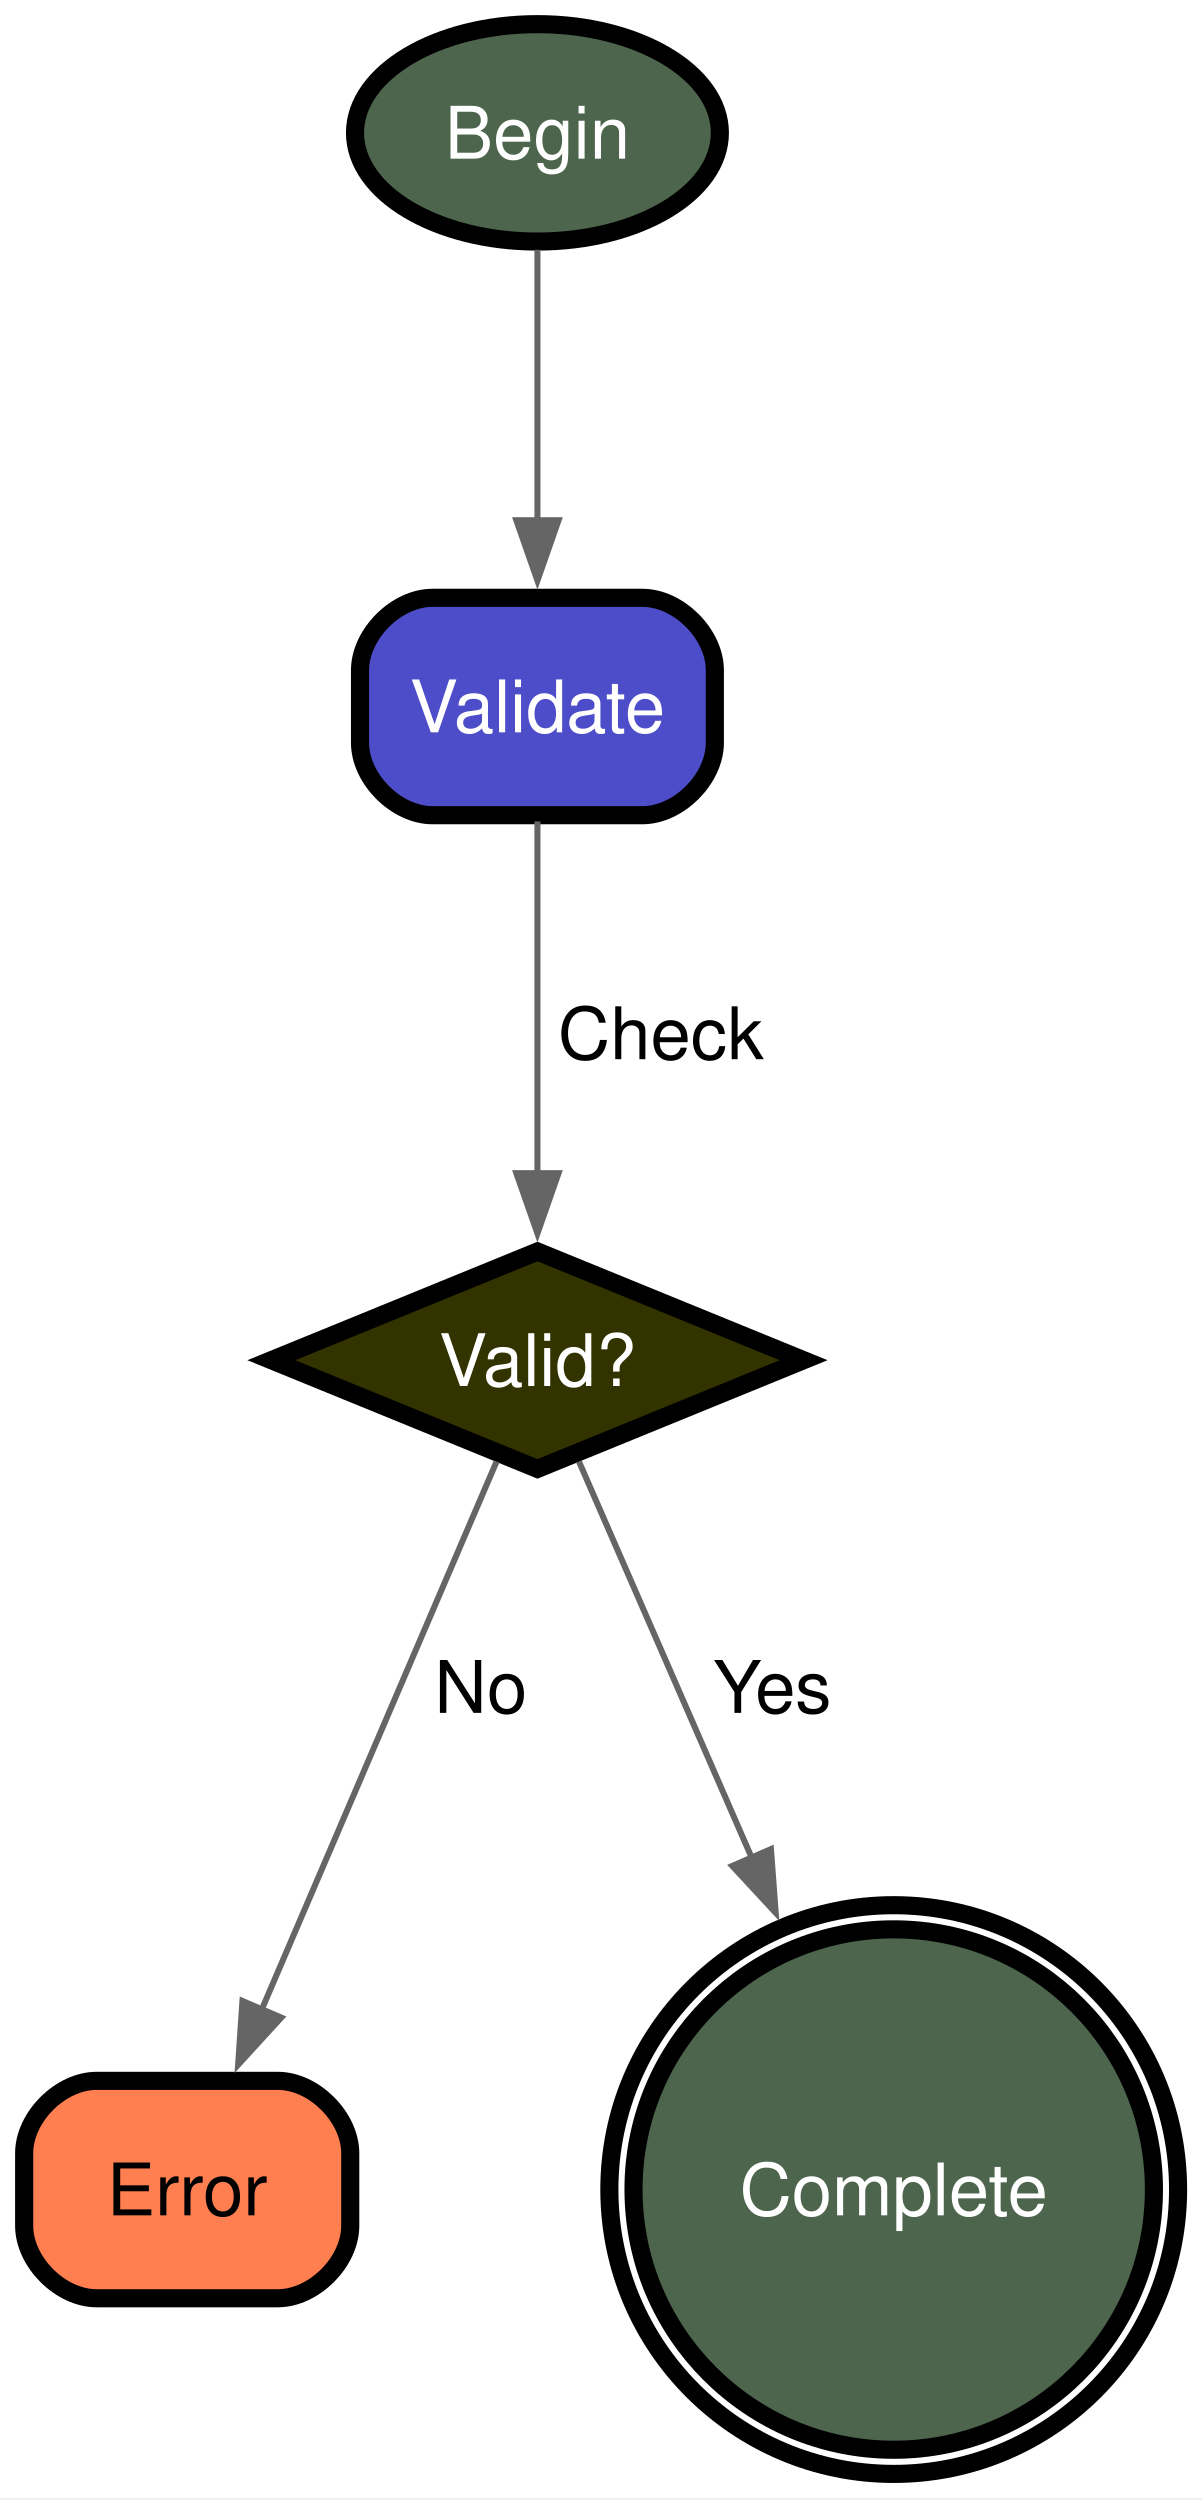
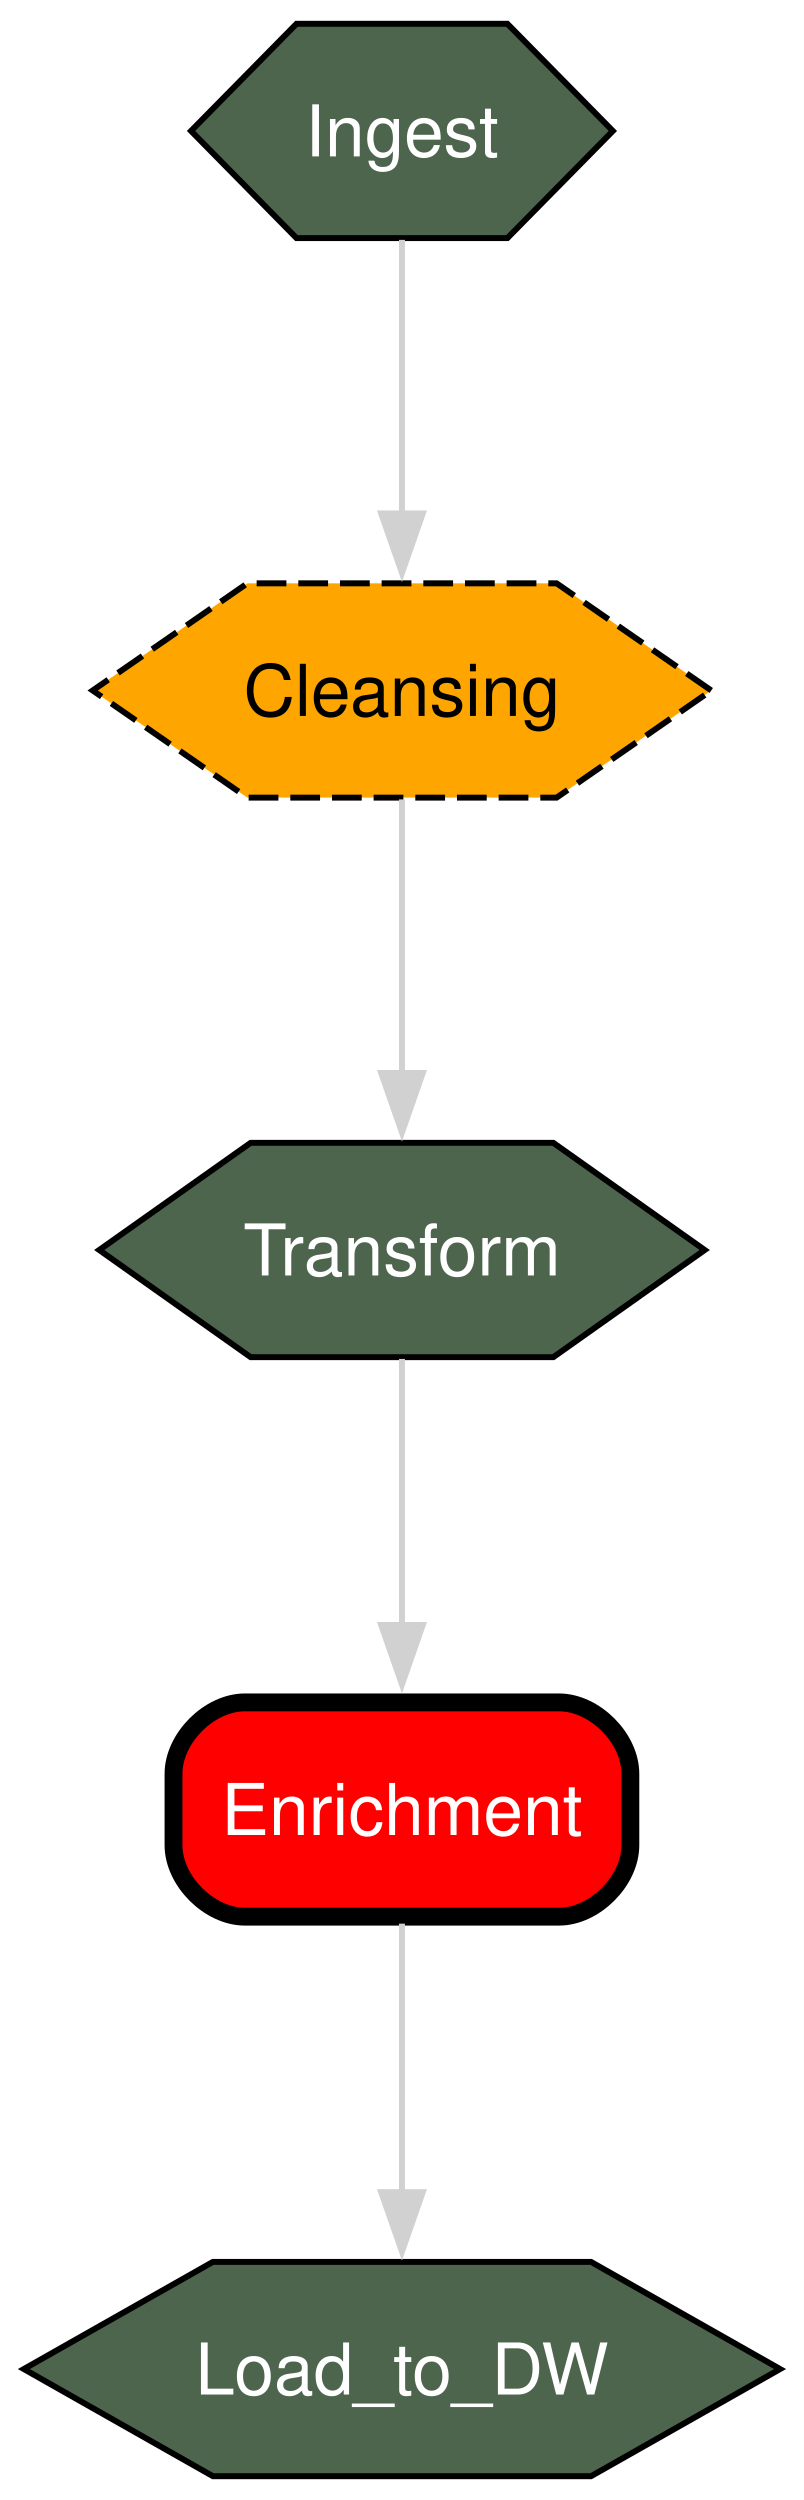
- <svg xmlns="http://www.w3.org/2000/svg" xmlns:xlink="http://www.w3.org/1999/xlink" width="199pt" height="414pt" viewBox="0.00 0.00 199.00 414.00">
-   <g id="graph0" class="graph" transform="scale(1 1) rotate(0) translate(4 409.68)">
+ <svg xmlns="http://www.w3.org/2000/svg" xmlns:xlink="http://www.w3.org/1999/xlink" width="135pt" height="420pt" viewBox="0.00 0.00 135.00 420.00">
+   <g id="graph0" class="graph" transform="scale(1 1) rotate(0) translate(4 416)">
    <g id="a_graph0">
      <a xlink:title=" ">
-         <polygon fill="white" stroke="none" points="-4,4 -4,-409.68 195.09,-409.68 195.09,4 -4,4" />
+         <polygon fill="white" stroke="none" points="-4,4 -4,-416 131.05,-416 131.05,4 -4,4" />
      </a>
    </g>
    <g id="node1" class="node">
      <g id="a_node1">
        <a xlink:title=" ">
-           <ellipse fill="#4d654d" stroke="black" stroke-width="3" cx="85" cy="-387.68" rx="30.21" ry="18" />
-           <text xml:space="preserve" text-anchor="middle" x="85" y="-383.41" font-family="Helvetica,sans-Serif" font-size="12.00" fill="white">Begin</text>
+           <polygon fill="#4d654d" stroke="black" points="98.96,-394 81.24,-412 45.81,-412 28.09,-394 45.81,-376 81.24,-376 98.96,-394" />
+           <text xml:space="preserve" text-anchor="middle" x="63.53" y="-389.73" font-family="Helvetica,sans-Serif" font-size="12.00" fill="white">Ingest</text>
        </a>
      </g>
    </g>
    <g id="node2" class="node">
      <g id="a_node2">
        <a xlink:title=" ">
-           <path fill="#4d4dc9" stroke="black" stroke-width="3" d="M102.38,-310.68C102.38,-310.68 67.62,-310.68 67.62,-310.68 61.62,-310.68 55.62,-304.68 55.62,-298.68 55.62,-298.68 55.62,-286.68 55.62,-286.68 55.62,-280.68 61.62,-274.68 67.62,-274.68 67.62,-274.68 102.38,-274.68 102.38,-274.68 108.38,-274.68 114.38,-280.68 114.38,-286.68 114.38,-286.68 114.38,-298.68 114.38,-298.68 114.38,-304.68 108.38,-310.68 102.38,-310.68" />
-           <text xml:space="preserve" text-anchor="middle" x="85" y="-288.41" font-family="Helvetica,sans-Serif" font-size="12.00" fill="white">Validate</text>
+           <polygon fill="#ffa500" stroke="black" stroke-dasharray="5,2" points="115.49,-300 89.51,-318 37.55,-318 11.57,-300 37.55,-282 89.51,-282 115.49,-300" />
+           <text xml:space="preserve" text-anchor="middle" x="63.53" y="-295.73" font-family="Helvetica,sans-Serif" font-size="12.00">Cleansing</text>
        </a>
      </g>
    </g>
    <g id="edge1" class="edge">
-       <path fill="none" stroke="#656565" d="M85,-368.31C85,-355.44 85,-337.98 85,-323.18" />
-       <polygon fill="#656565" stroke="#656565" points="88.5,-323.53 85,-313.53 81.5,-323.53 88.5,-323.53" />
+       <path fill="none" stroke="#d1d1d1" d="M63.53,-375.7C63.53,-362.72 63.53,-344.66 63.53,-329.56" />
+       <polygon fill="#d1d1d1" stroke="#d1d1d1" points="67.03,-329.74 63.53,-319.74 60.03,-329.74 67.03,-329.74" />
    </g>
    <g id="node3" class="node">
      <g id="a_node3">
        <a xlink:title=" ">
-           <polygon fill="#333300" stroke="black" stroke-width="3" points="85,-202.43 40.93,-184.43 85,-166.43 129.07,-184.43 85,-202.43" />
-           <text xml:space="preserve" text-anchor="middle" x="85" y="-180.16" font-family="Helvetica,sans-Serif" font-size="12.00" fill="white">Valid?</text>
+           <polygon fill="#4d654d" stroke="black" points="114.39,-206 88.96,-224 38.1,-224 12.67,-206 38.1,-188 88.96,-188 114.39,-206" />
+           <text xml:space="preserve" text-anchor="middle" x="63.53" y="-201.72" font-family="Helvetica,sans-Serif" font-size="12.00" fill="white">Transform</text>
        </a>
      </g>
    </g>
    <g id="edge2" class="edge">
-       <path fill="none" stroke="#656565" d="M85,-273.66C85,-257.73 85,-234.18 85,-215.41" />
-       <polygon fill="#656565" stroke="#656565" points="88.5,-215.41 85,-205.41 81.5,-215.41 88.5,-215.41" />
-       <text xml:space="preserve" text-anchor="middle" x="103.75" y="-234.28" font-family="Helvetica,sans-Serif" font-size="12.00"> Check</text>
+       <path fill="none" stroke="#d1d1d1" d="M63.53,-281.7C63.53,-268.72 63.53,-250.66 63.53,-235.56" />
+       <polygon fill="#d1d1d1" stroke="#d1d1d1" points="67.03,-235.74 63.53,-225.74 60.03,-235.74 67.03,-235.74" />
    </g>
    <g id="node4" class="node">
      <g id="a_node4">
        <a xlink:title=" ">
-           <path fill="#ff7f50" stroke="black" stroke-width="3" d="M42,-65.09C42,-65.09 12,-65.09 12,-65.09 6,-65.09 0,-59.09 0,-53.09 0,-53.09 0,-41.09 0,-41.09 0,-35.09 6,-29.09 12,-29.09 12,-29.09 42,-29.09 42,-29.09 48,-29.09 54,-35.09 54,-41.09 54,-41.09 54,-53.09 54,-53.09 54,-59.09 48,-65.09 42,-65.09" />
-           <text xml:space="preserve" text-anchor="middle" x="27" y="-42.82" font-family="Helvetica,sans-Serif" font-size="12.00">Error</text>
+           <path fill="#ff0000" stroke="black" stroke-width="3" d="M89.9,-130C89.9,-130 37.15,-130 37.15,-130 31.15,-130 25.15,-124 25.15,-118 25.15,-118 25.15,-106 25.15,-106 25.15,-100 31.15,-94 37.15,-94 37.15,-94 89.9,-94 89.9,-94 95.9,-94 101.9,-100 101.9,-106 101.9,-106 101.9,-118 101.9,-118 101.9,-124 95.9,-130 89.9,-130" />
+           <text xml:space="preserve" text-anchor="middle" x="63.53" y="-107.72" font-family="Helvetica,sans-Serif" font-size="12.00" fill="white">Enrichment</text>
        </a>
      </g>
    </g>
    <g id="edge3" class="edge">
-       <path fill="none" stroke="#656565" d="M78.23,-167.64C68.68,-145.36 51.09,-104.32 39.22,-76.61" />
-       <polygon fill="#656565" stroke="#656565" points="42.58,-75.57 35.43,-67.75 36.15,-78.32 42.58,-75.57" />
-       <text xml:space="preserve" text-anchor="middle" x="73.96" y="-126.03" font-family="Helvetica,sans-Serif" font-size="12.00"> No</text>
+       <path fill="none" stroke="#d1d1d1" d="M63.53,-187.7C63.53,-175.05 63.53,-157.57 63.53,-142.71" />
+       <polygon fill="#d1d1d1" stroke="#d1d1d1" points="67.03,-143 63.53,-133 60.03,-143 67.03,-143" />
    </g>
    <g id="node5" class="node">
      <g id="a_node5">
        <a xlink:title=" ">
-           <ellipse fill="#4d654d" stroke="black" stroke-width="3" cx="144" cy="-47.09" rx="43.09" ry="43.09" />
-           <ellipse fill="none" stroke="black" stroke-width="3" cx="144" cy="-47.09" rx="47.09" ry="47.09" />
-           <text xml:space="preserve" text-anchor="middle" x="144" y="-42.82" font-family="Helvetica,sans-Serif" font-size="12.00" fill="white">Complete</text>
+           <polygon fill="#4d654d" stroke="black" points="127.05,-18 95.29,-36 31.76,-36 0,-18 31.76,0 95.29,0 127.05,-18" />
+           <text xml:space="preserve" text-anchor="middle" x="63.53" y="-13.72" font-family="Helvetica,sans-Serif" font-size="12.00" fill="white">Load_to_DW</text>
        </a>
      </g>
    </g>
    <g id="edge4" class="edge">
-       <path fill="none" stroke="#656565" d="M91.88,-167.64C98.93,-151.48 110.27,-125.47 120.58,-101.82" />
-       <polygon fill="#656565" stroke="#656565" points="123.67,-103.47 124.46,-92.91 117.26,-100.68 123.67,-103.47" />
-       <text xml:space="preserve" text-anchor="middle" x="122.22" y="-126.03" font-family="Helvetica,sans-Serif" font-size="12.00"> Yes</text>
+       <path fill="none" stroke="#d1d1d1" d="M63.53,-92.82C63.53,-79.85 63.53,-62.14 63.53,-47.33" />
+       <polygon fill="#d1d1d1" stroke="#d1d1d1" points="67.03,-47.72 63.53,-37.72 60.03,-47.72 67.03,-47.72" />
    </g>
  </g>
</svg>
